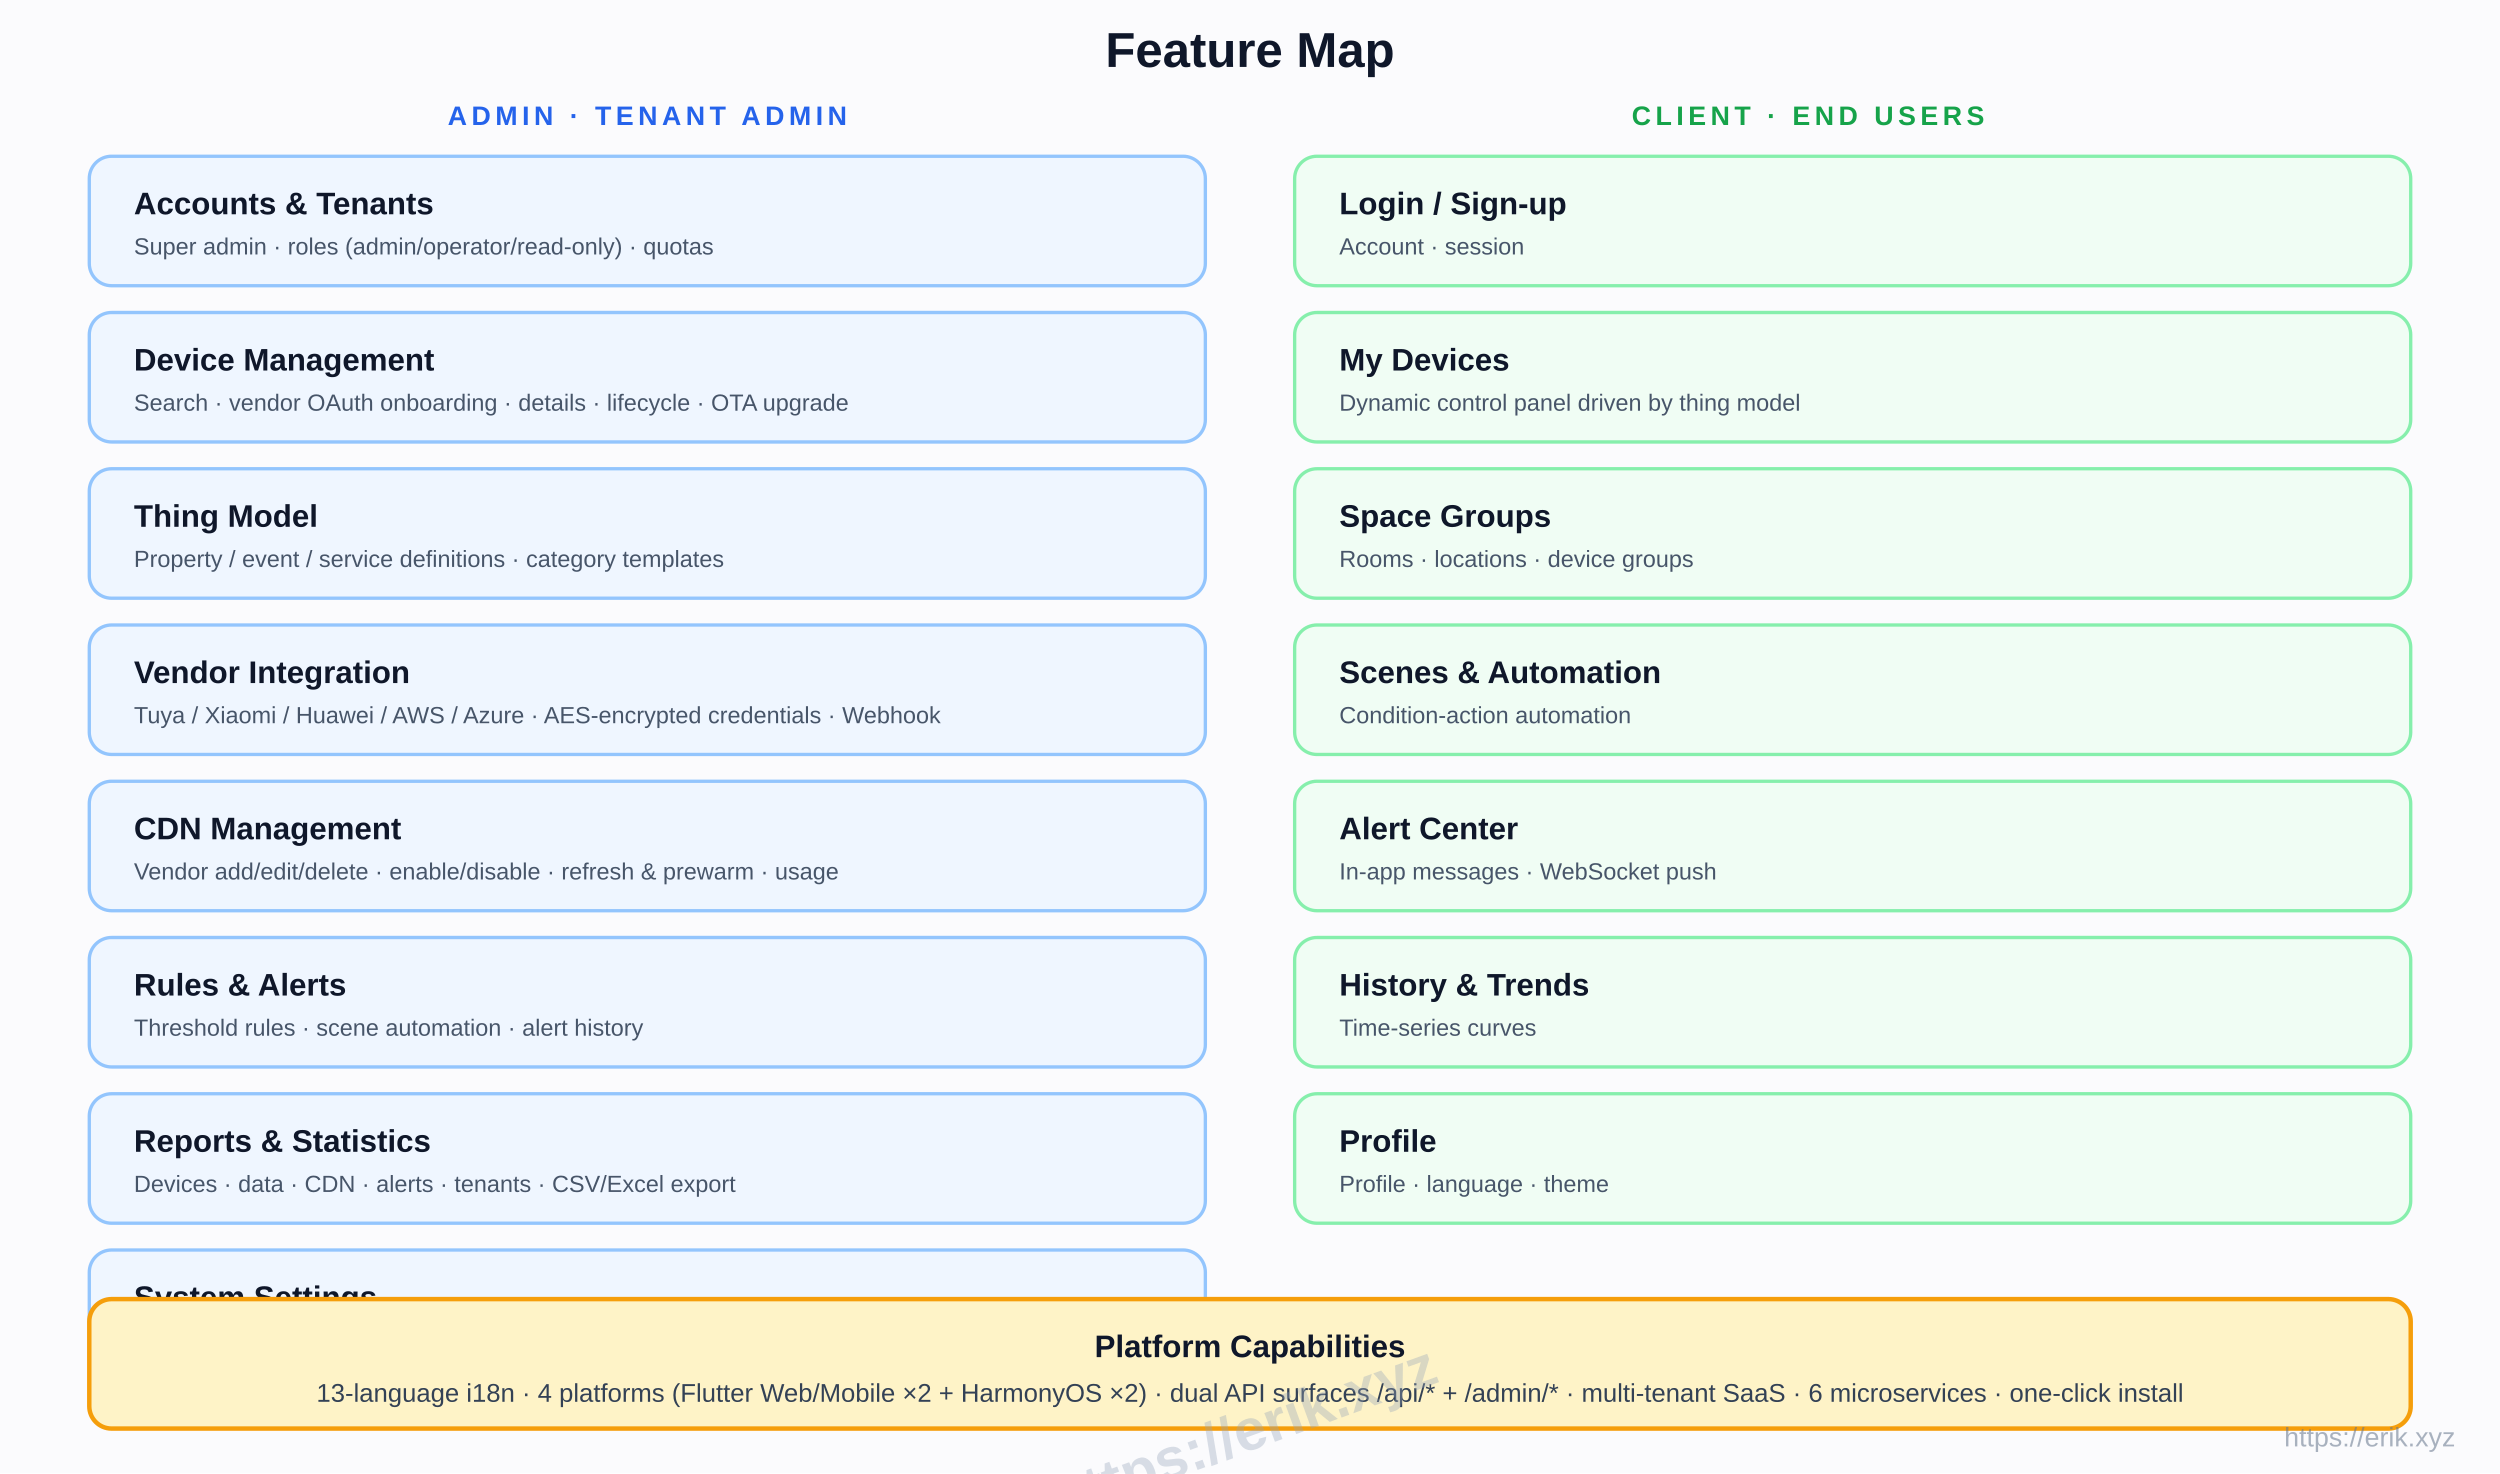
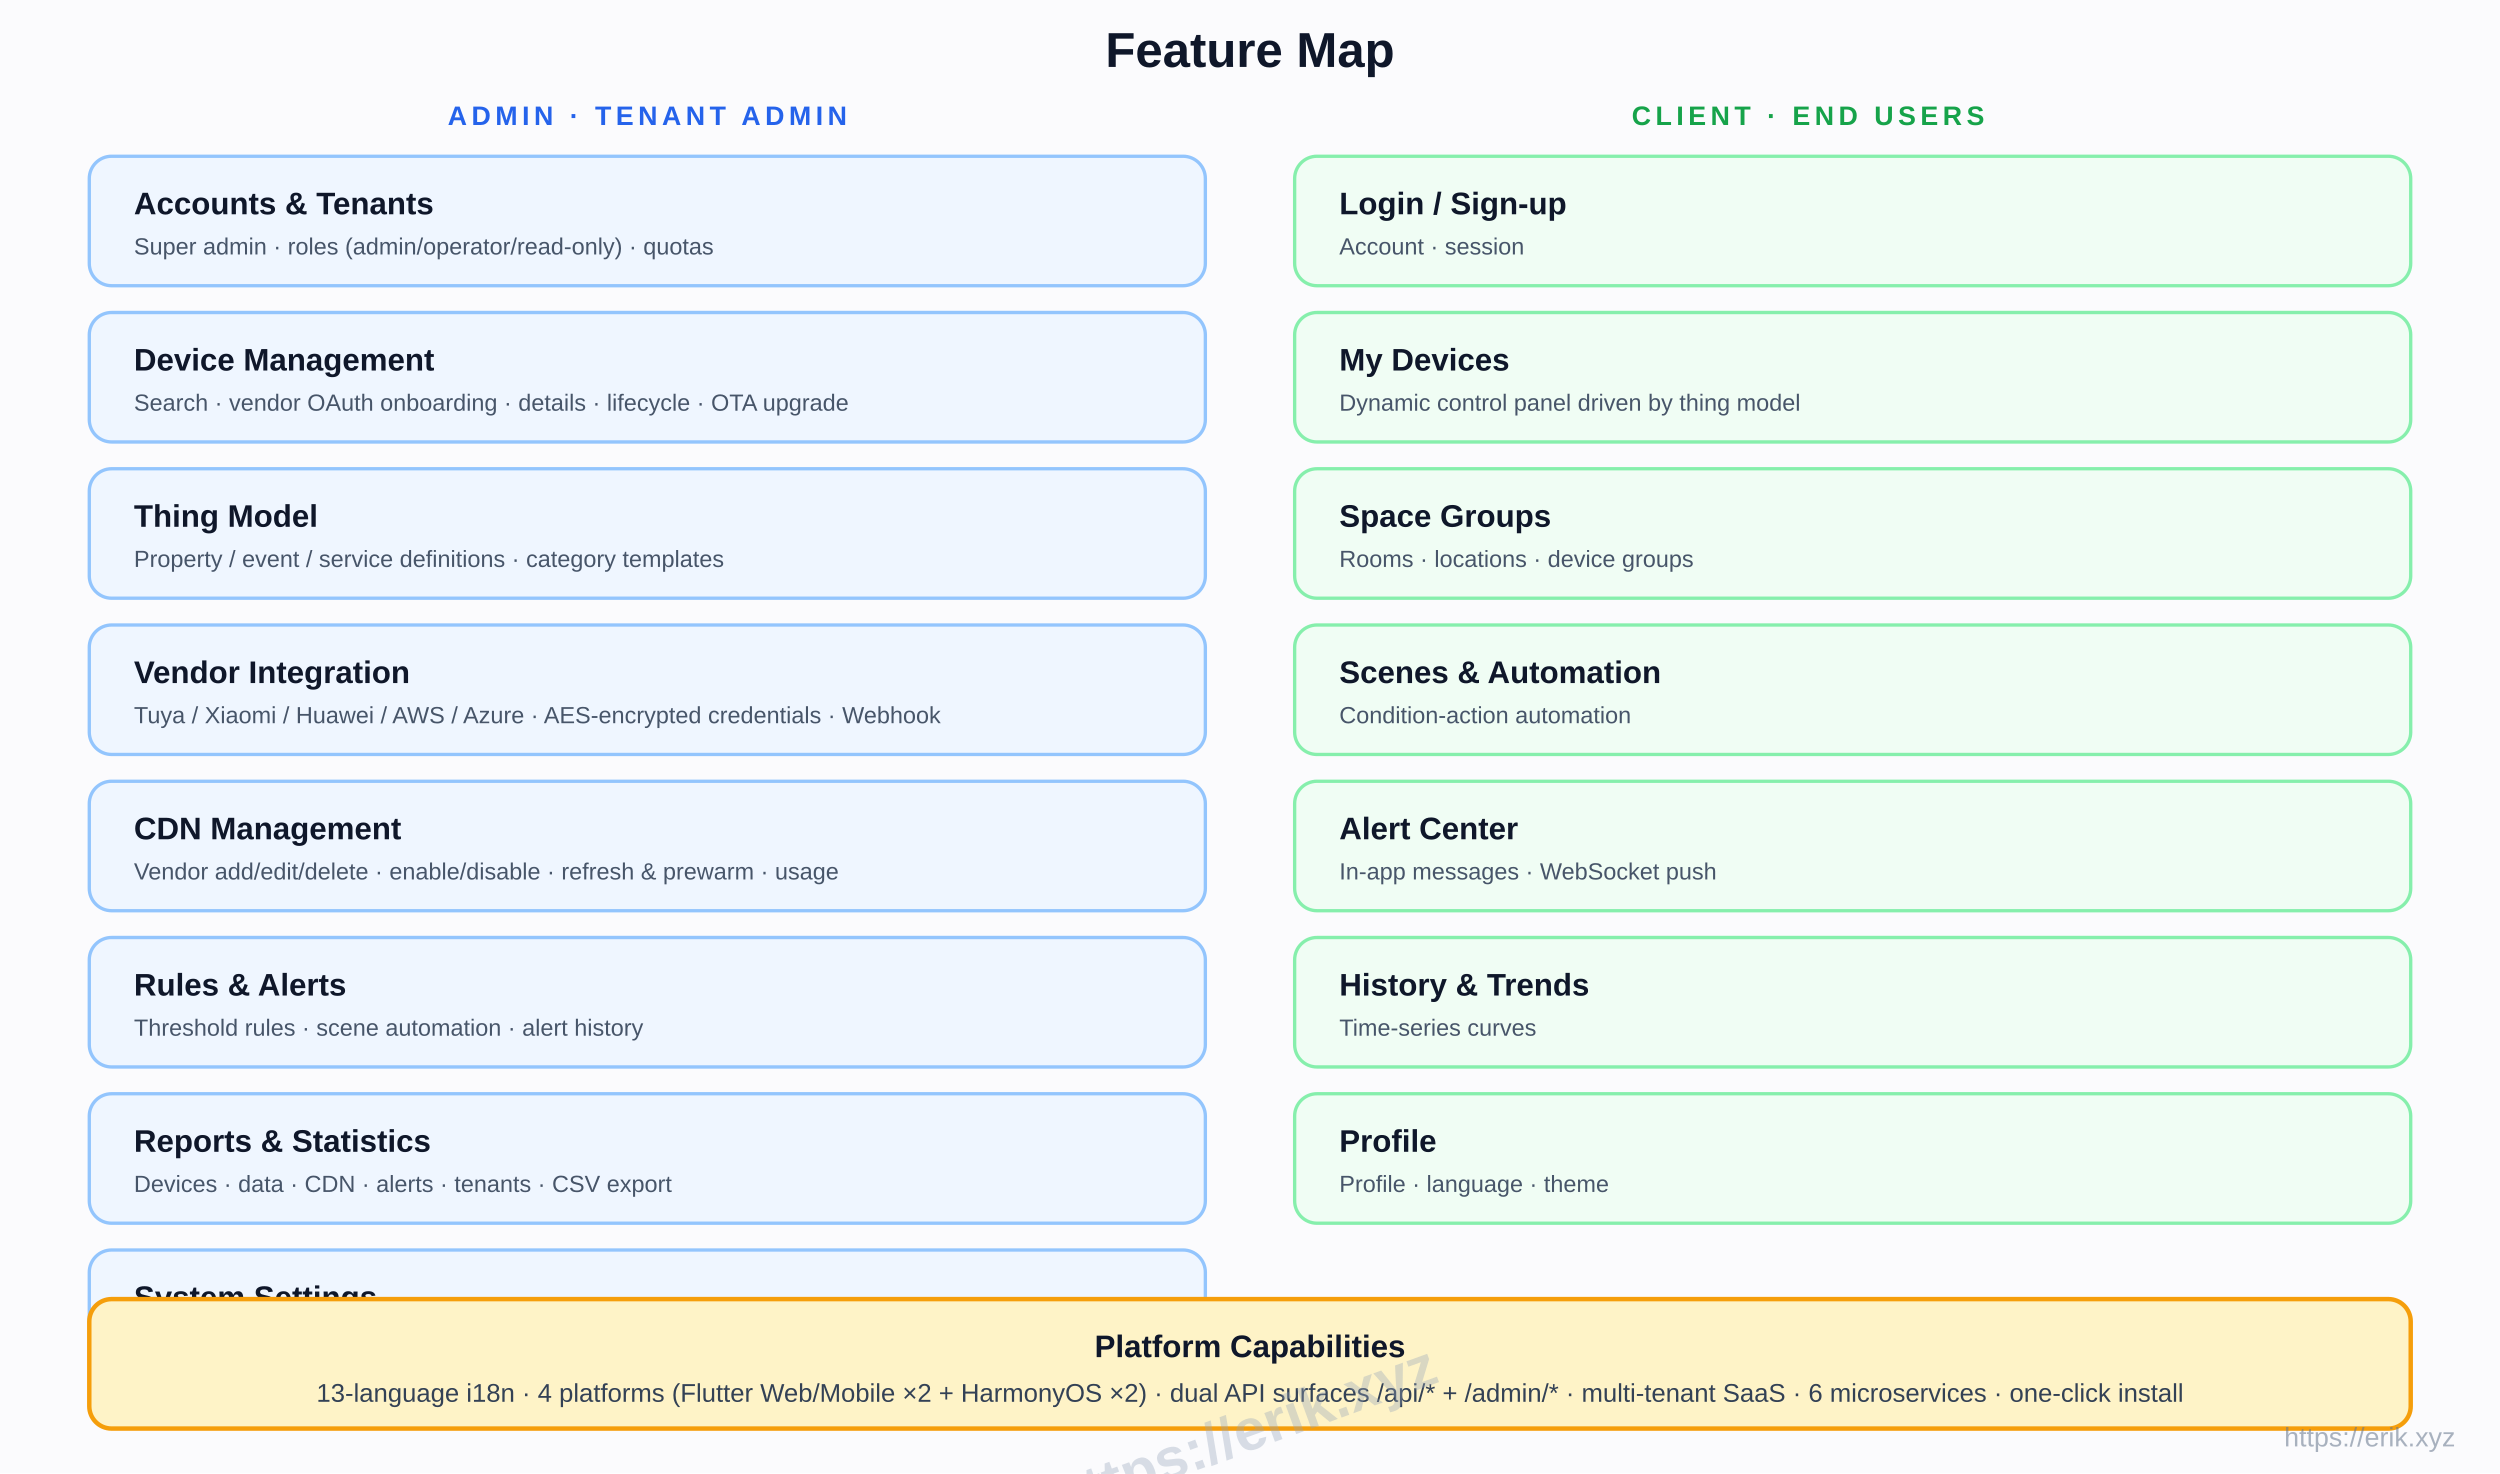
<svg xmlns="http://www.w3.org/2000/svg" viewBox="0 0 1120 660" font-family="Arial, 'PingFang SC', 'Microsoft YaHei', sans-serif">
  <rect width="1120" height="660" fill="#fbfbfd" />
  <text x="560" y="30" text-anchor="middle" font-size="22" font-weight="bold" fill="#0f172a">Feature Map</text>
  <text x="290" y="56" text-anchor="middle" font-size="12" font-weight="bold" letter-spacing="2" fill="#2563eb">ADMIN · TENANT ADMIN</text>
  <g>
    <rect x="40" y="70" width="500" height="58" rx="10" fill="#eff6ff" stroke="#93c5fd" stroke-width="1.5" />
    <text x="60" y="96" font-size="14" font-weight="bold" fill="#0f172a">Accounts &amp; Tenants</text>
    <text x="60" y="114" font-size="10.5" fill="#475569">Super admin · roles (admin/operator/read-only) · quotas</text>
    <rect x="40" y="140" width="500" height="58" rx="10" fill="#eff6ff" stroke="#93c5fd" stroke-width="1.5" />
    <text x="60" y="166" font-size="14" font-weight="bold" fill="#0f172a">Device Management</text>
    <text x="60" y="184" font-size="10.5" fill="#475569">Search · vendor OAuth onboarding · details · lifecycle · OTA upgrade</text>
    <rect x="40" y="210" width="500" height="58" rx="10" fill="#eff6ff" stroke="#93c5fd" stroke-width="1.5" />
    <text x="60" y="236" font-size="14" font-weight="bold" fill="#0f172a">Thing Model</text>
    <text x="60" y="254" font-size="10.5" fill="#475569">Property / event / service definitions · category templates</text>
    <rect x="40" y="280" width="500" height="58" rx="10" fill="#eff6ff" stroke="#93c5fd" stroke-width="1.5" />
    <text x="60" y="306" font-size="14" font-weight="bold" fill="#0f172a">Vendor Integration</text>
    <text x="60" y="324" font-size="10.5" fill="#475569">Tuya / Xiaomi / Huawei / AWS / Azure · AES-encrypted credentials · Webhook</text>
    <rect x="40" y="350" width="500" height="58" rx="10" fill="#eff6ff" stroke="#93c5fd" stroke-width="1.5" />
    <text x="60" y="376" font-size="14" font-weight="bold" fill="#0f172a">CDN Management</text>
    <text x="60" y="394" font-size="10.5" fill="#475569">Vendor add/edit/delete · enable/disable · refresh &amp; prewarm · usage</text>
    <rect x="40" y="420" width="500" height="58" rx="10" fill="#eff6ff" stroke="#93c5fd" stroke-width="1.5" />
    <text x="60" y="446" font-size="14" font-weight="bold" fill="#0f172a">Rules &amp; Alerts</text>
    <text x="60" y="464" font-size="10.5" fill="#475569">Threshold rules · scene automation · alert history</text>
    <rect x="40" y="490" width="500" height="58" rx="10" fill="#eff6ff" stroke="#93c5fd" stroke-width="1.5" />
    <text x="60" y="516" font-size="14" font-weight="bold" fill="#0f172a">Reports &amp; Statistics</text>
-     <text x="60" y="534" font-size="10.5" fill="#475569">Devices · data · CDN · alerts · tenants · CSV/Excel export</text>
+     <text x="60" y="534" font-size="10.5" fill="#475569">Devices · data · CDN · alerts · tenants · CSV export</text>
    <rect x="40" y="560" width="500" height="58" rx="10" fill="#eff6ff" stroke="#93c5fd" stroke-width="1.5" />
    <text x="60" y="586" font-size="14" font-weight="bold" fill="#0f172a">System Settings</text>
    <text x="60" y="604" font-size="10.5" fill="#475569">Operation logs · API keys · security policy</text>
  </g>
  <text x="810" y="56" text-anchor="middle" font-size="12" font-weight="bold" letter-spacing="2" fill="#16a34a">CLIENT · END USERS</text>
  <g>
    <rect x="580" y="70" width="500" height="58" rx="10" fill="#f0fdf4" stroke="#86efac" stroke-width="1.5" />
    <text x="600" y="96" font-size="14" font-weight="bold" fill="#0f172a">Login / Sign-up</text>
    <text x="600" y="114" font-size="10.5" fill="#475569">Account · session</text>
    <rect x="580" y="140" width="500" height="58" rx="10" fill="#f0fdf4" stroke="#86efac" stroke-width="1.5" />
    <text x="600" y="166" font-size="14" font-weight="bold" fill="#0f172a">My Devices</text>
    <text x="600" y="184" font-size="10.5" fill="#475569">Dynamic control panel driven by thing model</text>
    <rect x="580" y="210" width="500" height="58" rx="10" fill="#f0fdf4" stroke="#86efac" stroke-width="1.5" />
    <text x="600" y="236" font-size="14" font-weight="bold" fill="#0f172a">Space Groups</text>
    <text x="600" y="254" font-size="10.5" fill="#475569">Rooms · locations · device groups</text>
    <rect x="580" y="280" width="500" height="58" rx="10" fill="#f0fdf4" stroke="#86efac" stroke-width="1.5" />
    <text x="600" y="306" font-size="14" font-weight="bold" fill="#0f172a">Scenes &amp; Automation</text>
    <text x="600" y="324" font-size="10.5" fill="#475569">Condition-action automation</text>
    <rect x="580" y="350" width="500" height="58" rx="10" fill="#f0fdf4" stroke="#86efac" stroke-width="1.5" />
    <text x="600" y="376" font-size="14" font-weight="bold" fill="#0f172a">Alert Center</text>
    <text x="600" y="394" font-size="10.5" fill="#475569">In-app messages · WebSocket push</text>
    <rect x="580" y="420" width="500" height="58" rx="10" fill="#f0fdf4" stroke="#86efac" stroke-width="1.5" />
    <text x="600" y="446" font-size="14" font-weight="bold" fill="#0f172a">History &amp; Trends</text>
    <text x="600" y="464" font-size="10.5" fill="#475569">Time-series curves</text>
    <rect x="580" y="490" width="500" height="58" rx="10" fill="#f0fdf4" stroke="#86efac" stroke-width="1.5" />
    <text x="600" y="516" font-size="14" font-weight="bold" fill="#0f172a">Profile</text>
    <text x="600" y="534" font-size="10.5" fill="#475569">Profile · language · theme</text>
  </g>
  <rect x="40" y="582" width="1040" height="58" rx="10" fill="#fef3c7" stroke="#f59e0b" stroke-width="2" />
  <text x="560" y="608" text-anchor="middle" font-size="14" font-weight="bold" fill="#0f172a">Platform Capabilities</text>
  <text x="560" y="628" text-anchor="middle" font-size="11.5" fill="#334155">13-language i18n · 4 platforms (Flutter Web/Mobile ×2 + HarmonyOS ×2) · dual API surfaces /api/* + /admin/* · multi-tenant SaaS · 6 microservices · one-click install</text>
  <text x="560" y="650" text-anchor="middle" font-size="26" font-weight="bold" fill="#94a3b8" opacity="0.35" transform="rotate(-20 560 650)">https://erik.xyz</text>
  <text x="1100" y="648" text-anchor="end" font-size="12" fill="#64748b" opacity="0.55">https://erik.xyz</text>
</svg>
